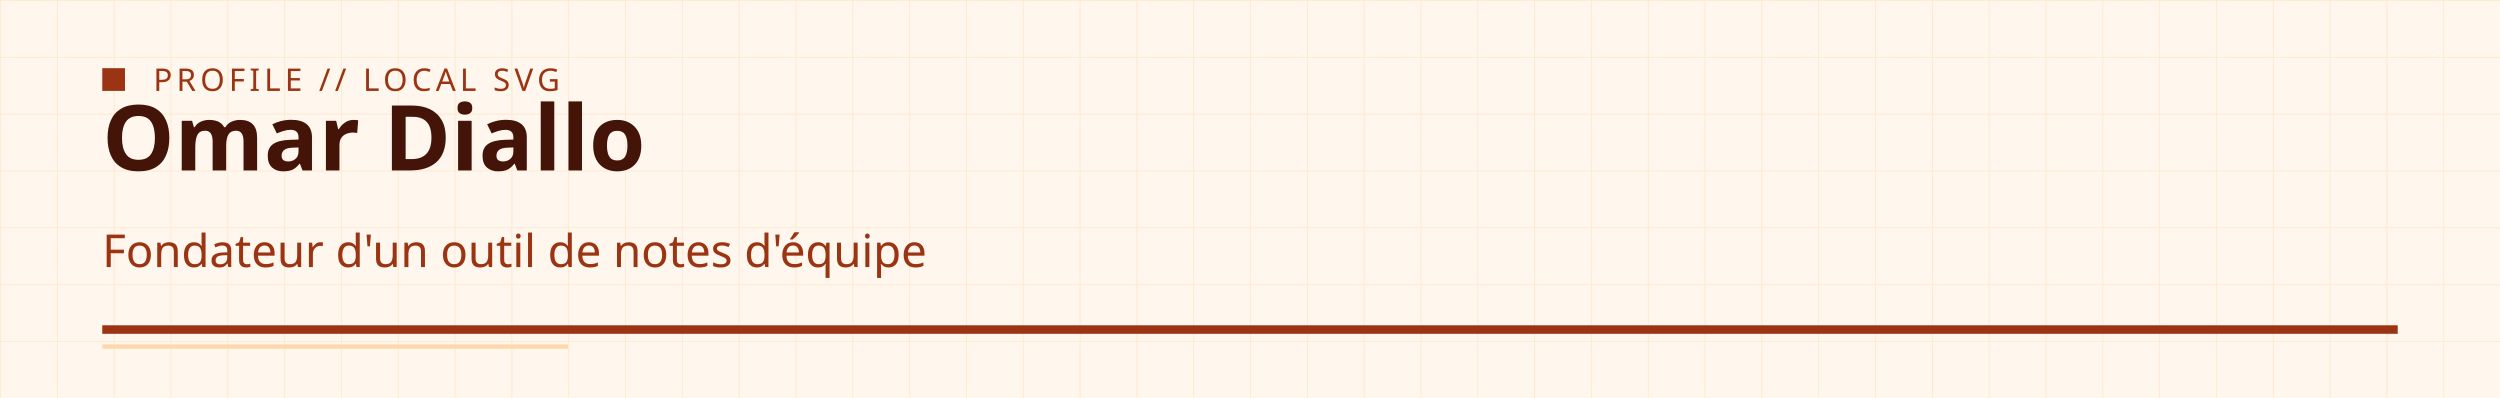
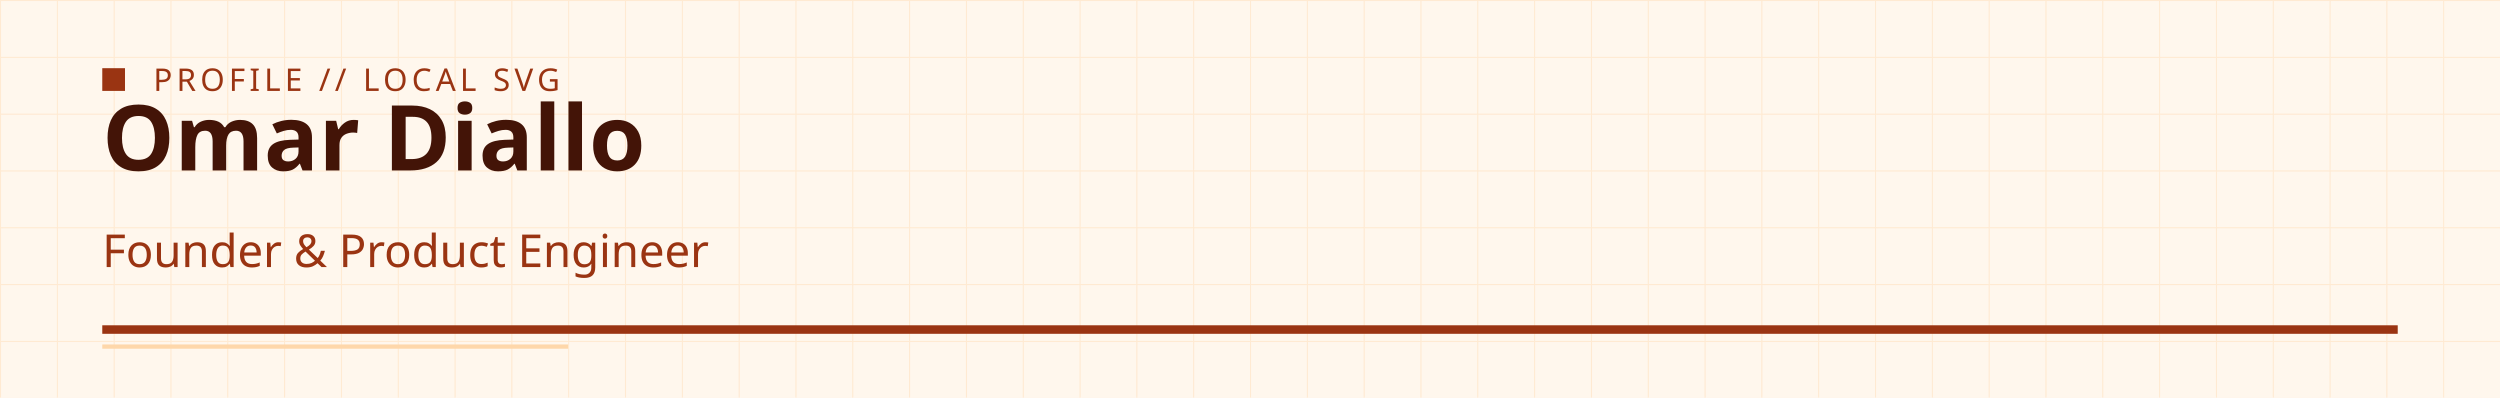
<svg xmlns="http://www.w3.org/2000/svg" width="880" height="140" viewBox="0 0 880 140" role="img">
  <defs>
    <pattern id="grid" width="20" height="20" patternUnits="userSpaceOnUse">
      <path d="M 20 0 L 0 0 0 20" fill="none" stroke="#fed7aa" stroke-width="0.75" opacity="0.4" />
    </pattern>
  </defs>
  <rect width="880" height="140" fill="#fff7ed" />
  <rect width="880" height="140" fill="url(#grid)" />
  <rect x="36" y="24" width="8" height="8" fill="#9a3412" />
  <text x="54" y="32" fill="#9a3412" font-family="ui-sans-serif, system-ui, sans-serif" font-size="11" letter-spacing="1.5">PROFILE // LOCAL SVG</text>
  <text x="36" y="60" fill="#431407" font-family="ui-sans-serif, system-ui, sans-serif" font-size="32" font-weight="bold">Omar Diallo</text>
-   <text x="36" y="94" fill="#9a3412" font-family="ui-sans-serif, system-ui, sans-serif" font-size="16">Fondateur d'un outil de notes d'équipe</text>
+   <text x="36" y="94" fill="#9a3412" font-family="ui-sans-serif, system-ui, sans-serif" font-size="16">Founder &amp; Product Engineer</text>
  <line x1="36" y1="116" x2="844" y2="116" stroke="#9a3412" stroke-width="3" />
  <line x1="36" y1="122" x2="200" y2="122" stroke="#fed7aa" stroke-width="1.5" />
</svg>
